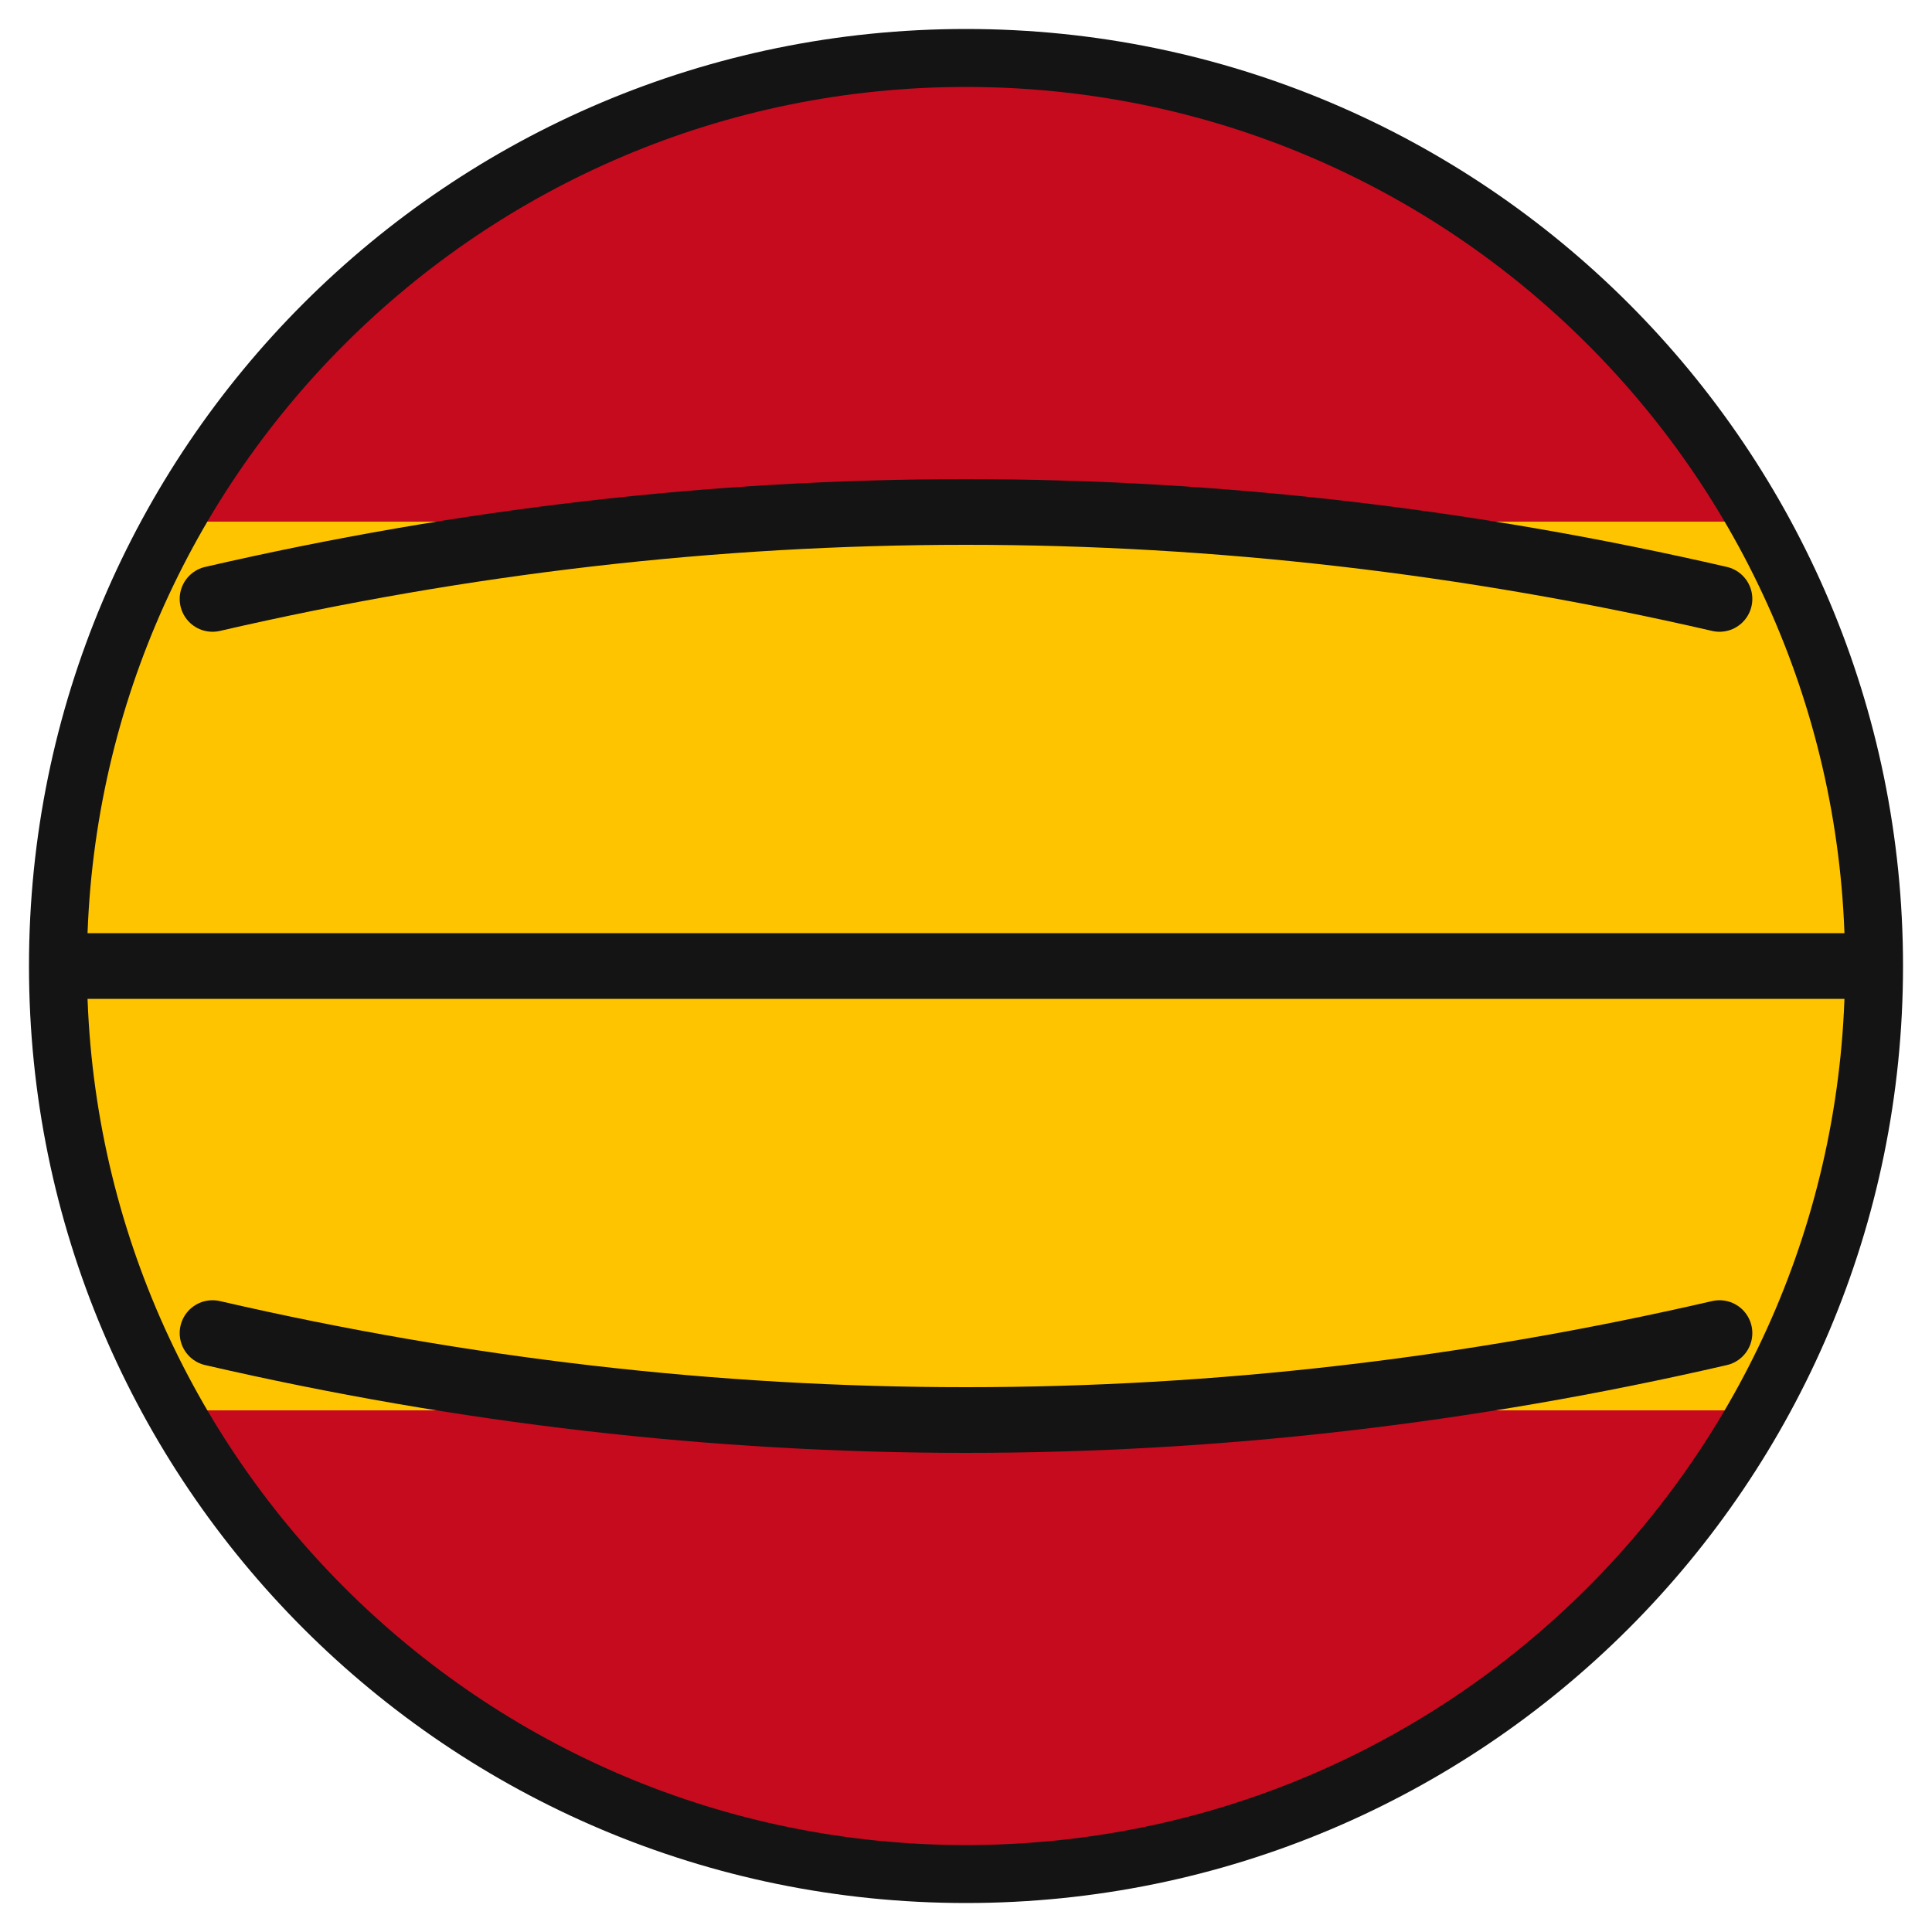
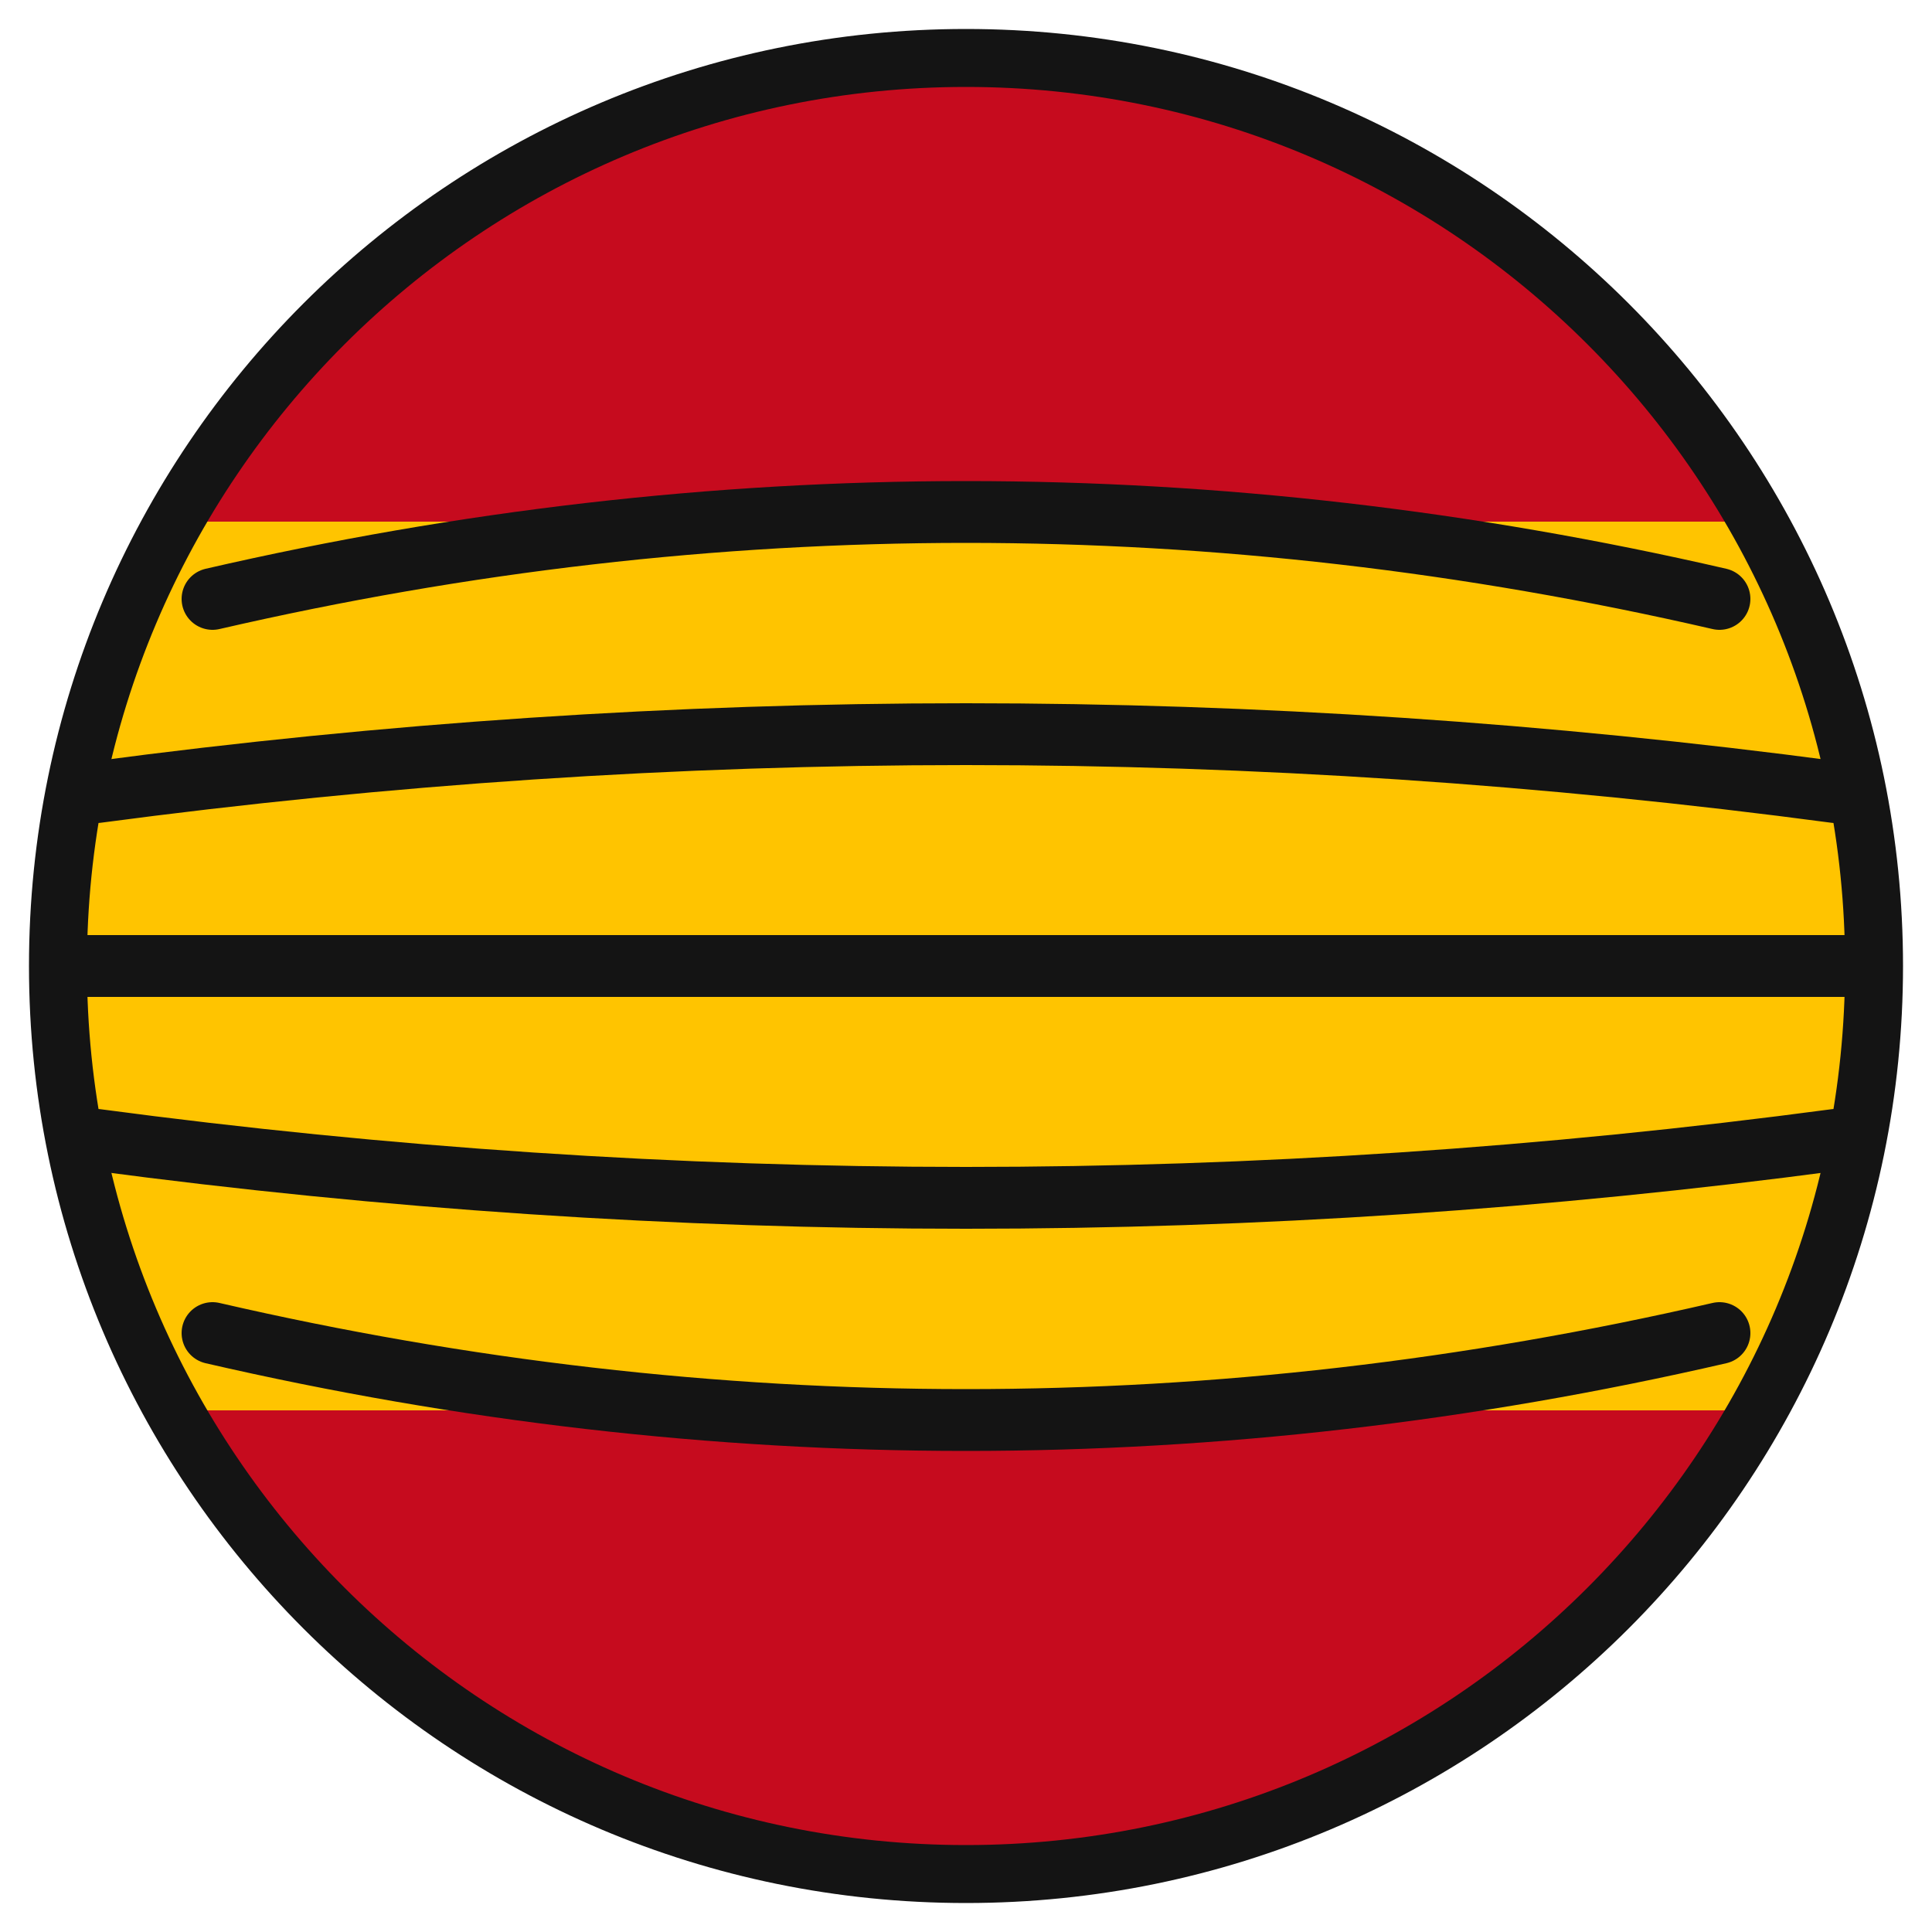
<svg xmlns="http://www.w3.org/2000/svg" viewBox="0 0 100 100">
  <defs>
    <clipPath id="ball">
      <circle cx="50" cy="50" r="47" />
    </clipPath>
  </defs>
  <g clip-path="url(#ball)">
    <rect x="0" y="0" width="100" height="27" fill="#c60b1e" />
    <rect x="0" y="27" width="100" height="46" fill="#ffc400" />
    <rect x="0" y="73" width="100" height="27" fill="#c60b1e" />
-     <g fill="none" stroke="#141414" stroke-width="3.4" stroke-linecap="round">
-       <line x1="2" y1="50" x2="98" y2="50" />
+     <g fill="none" stroke="#141414" stroke-width="3.2" stroke-linecap="round">
+       <line x1="3" y1="50" x2="97" y2="50" />
      <path d="M11 31 Q50 22 89 31" />
+       <path d="M5 41 Q50 35 95 41" />
+       <path d="M5 59 Q50 65 95 59" />
      <path d="M11 69 Q50 78 89 69" />
    </g>
  </g>
  <circle cx="50" cy="50" r="47" fill="none" stroke="#141414" stroke-width="3" />
</svg>
